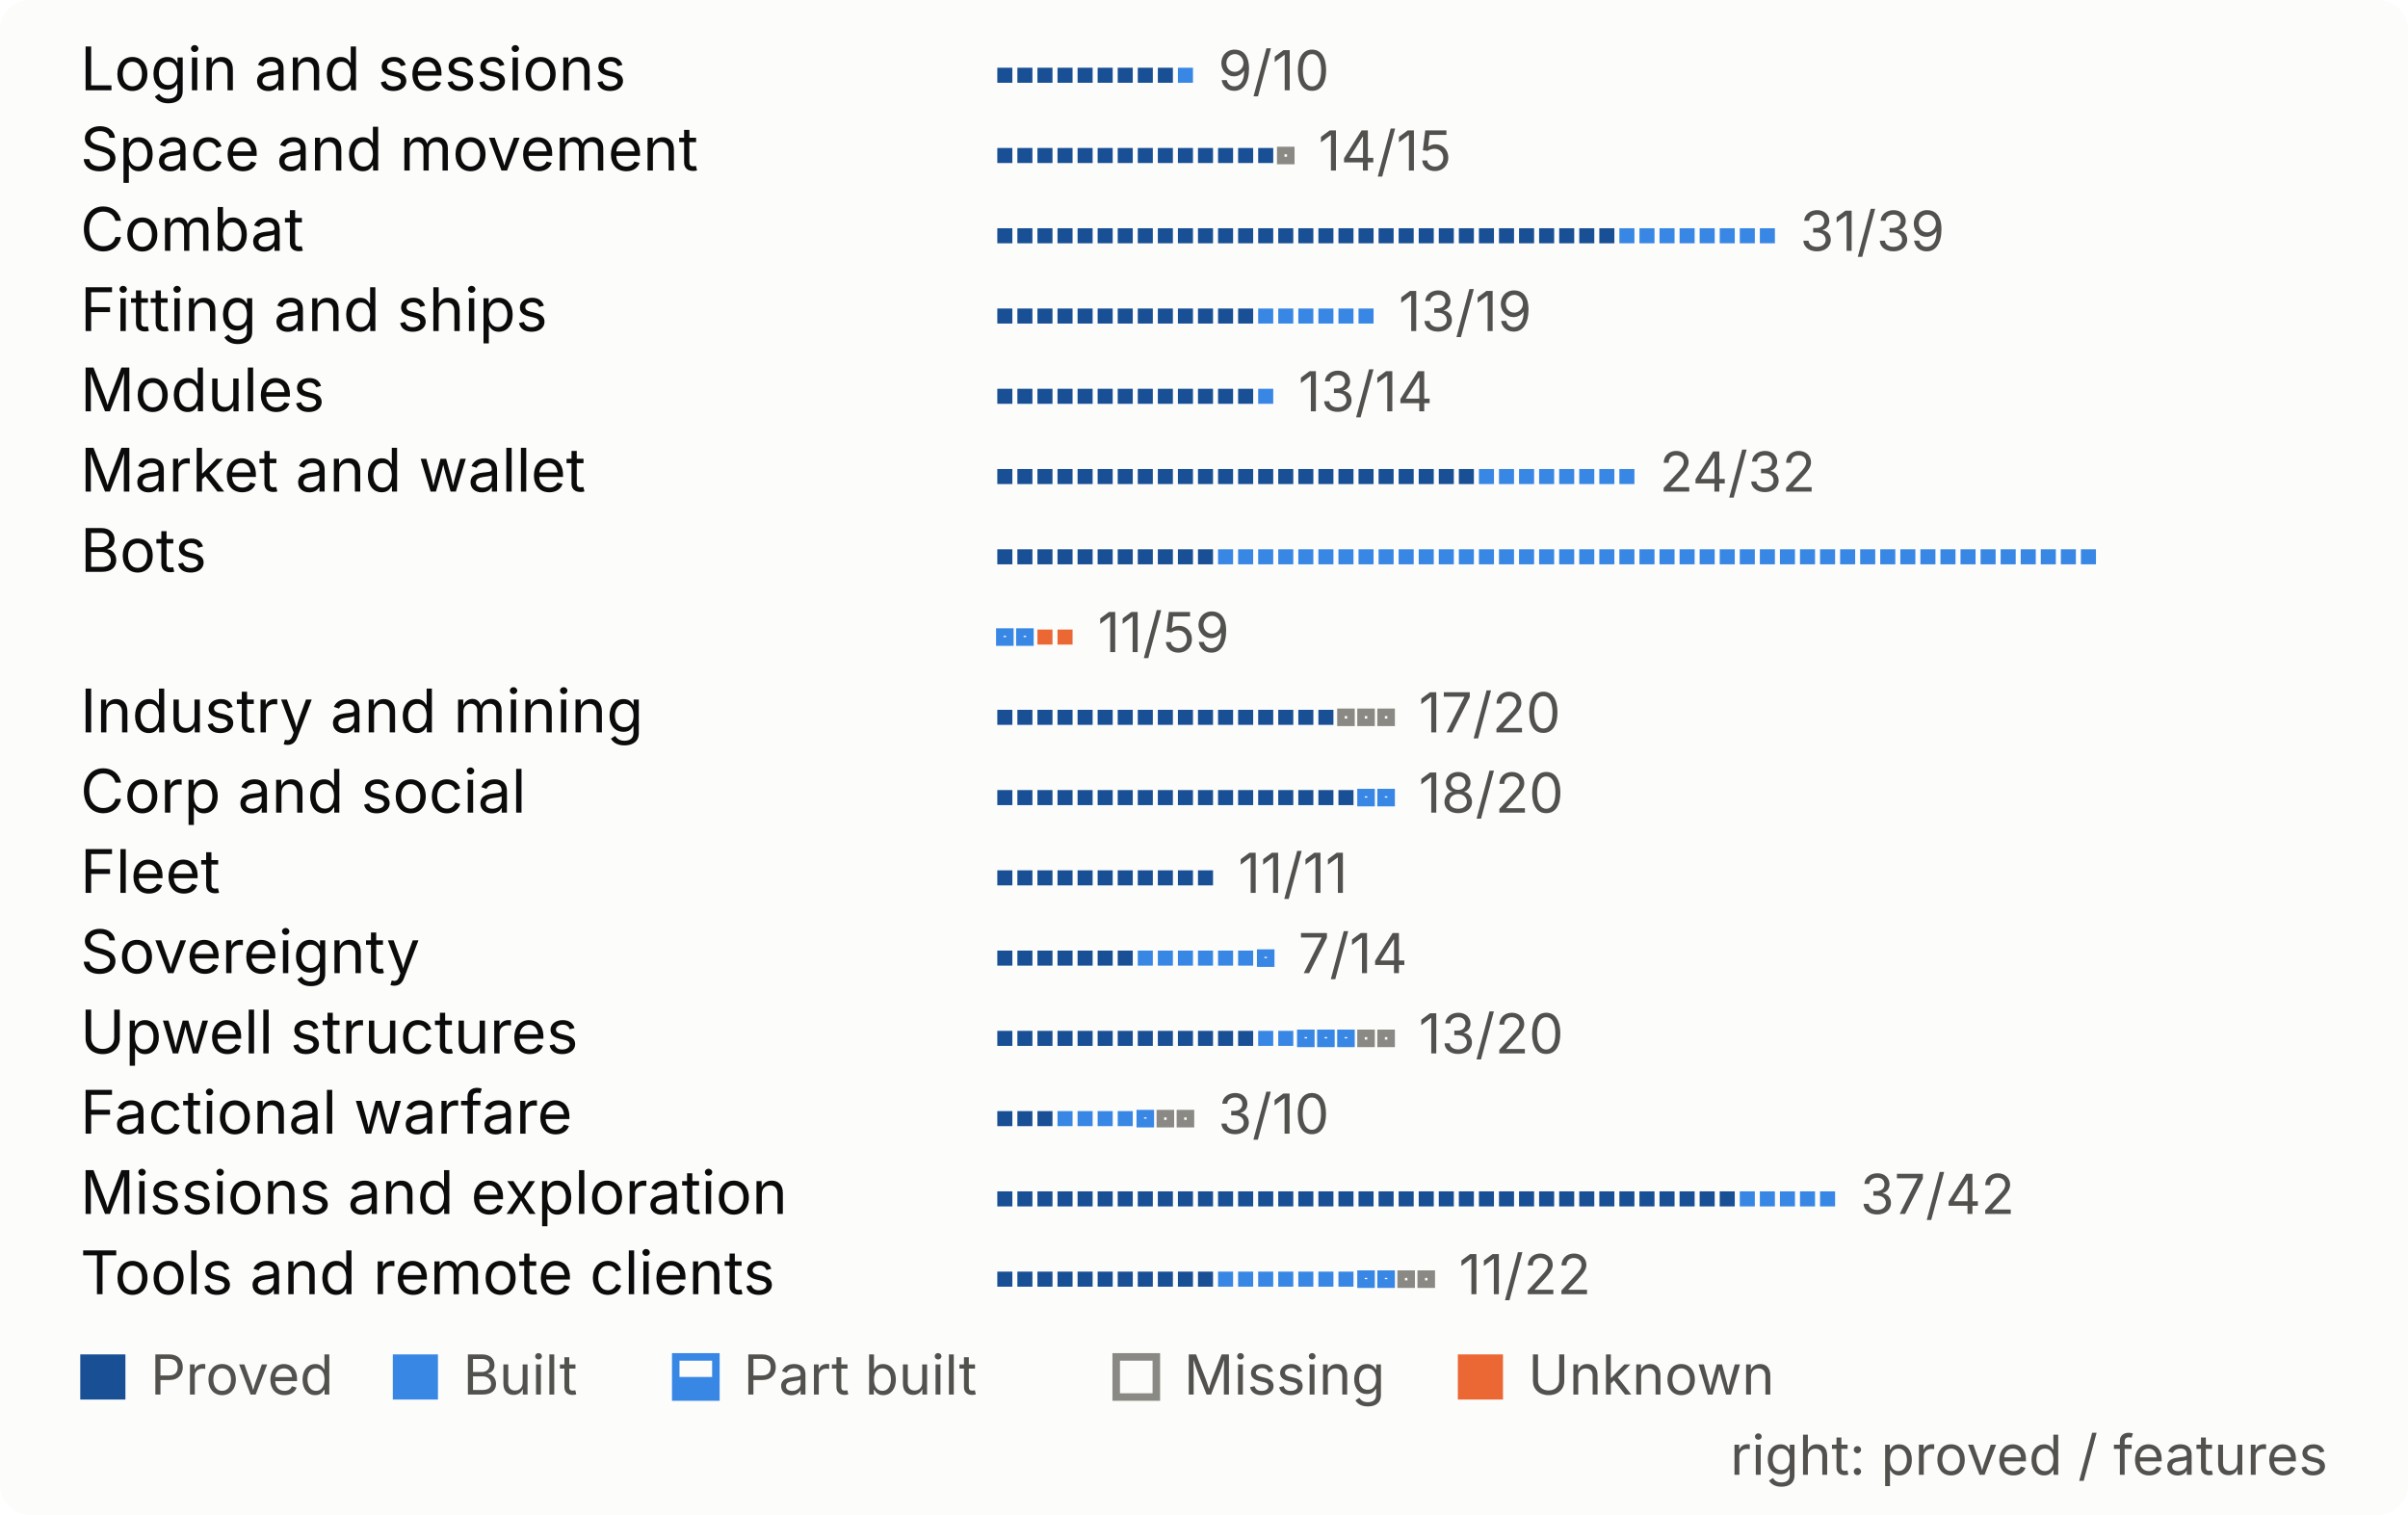
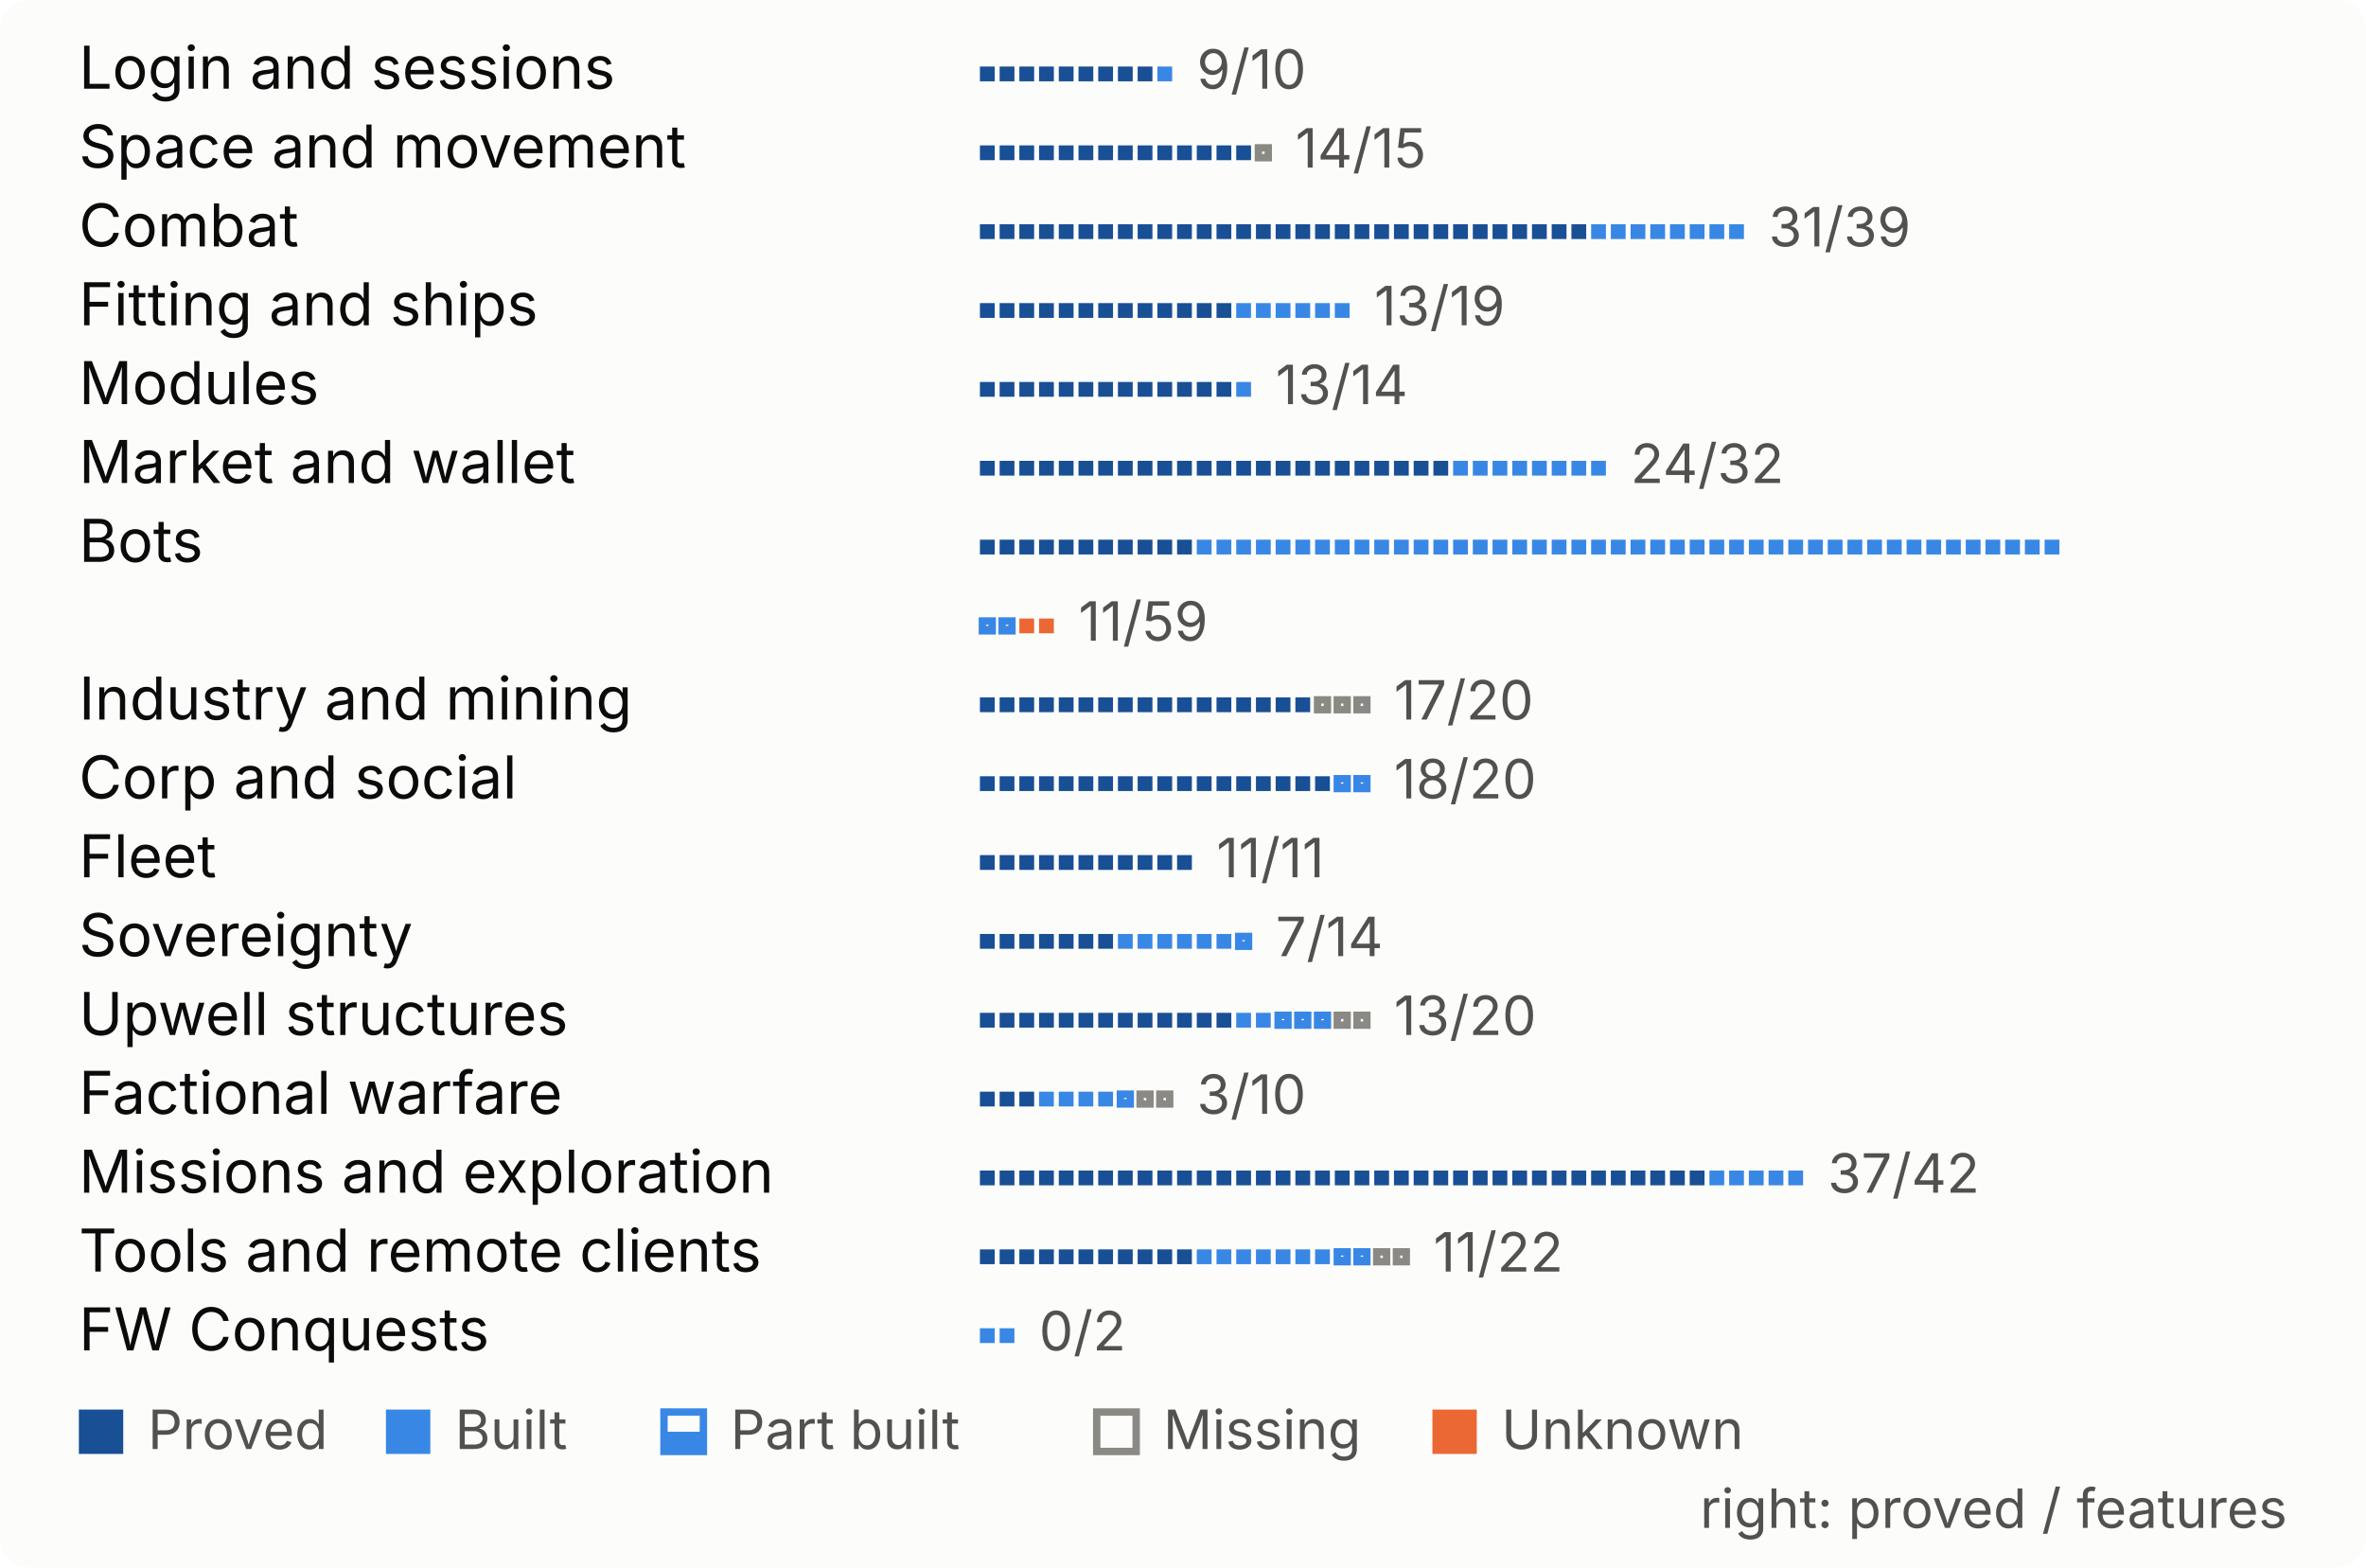
- <svg xmlns="http://www.w3.org/2000/svg" width="480" height="302" viewBox="0 0 480 302" role="img" aria-label="Progress by system, one mark per feature">
+ <svg xmlns="http://www.w3.org/2000/svg" width="480" height="318" viewBox="0 0 480 318" role="img" aria-label="Progress by system, one mark per feature">
  <style>
.bg{fill:#fcfcfb}.t{fill:#0b0b0b}.s{fill:#52514e}.rule{fill:#e1e0d9}
.proved{fill:#184f95}.built{fill:#3987e5}.unknown{fill:#eb6834}
.part-o{fill:none;stroke:#3987e5;stroke-width:1.5}.part-f{fill:#3987e5}
.missing{fill:none;stroke:#8a8984;stroke-width:1.5}
.pass{fill:#184f95}.fail{fill:#eb6834}.none{fill:none;stroke:#8a8984;stroke-width:1.5}
@media (prefers-color-scheme:dark){
.bg{fill:#1a1a19}.t{fill:#f0efec}.s{fill:#c3c2b7}.rule{fill:#383835}
.proved{fill:#86b6ef}.built{fill:#3987e5}.unknown{fill:#d95926}
.part-o{stroke:#3987e5}.part-f{fill:#3987e5}
.missing{stroke:#8d8c85}
.pass{fill:#86b6ef}.fail{fill:#d95926}.none{stroke:#8d8c85}
}
text{font-family:system-ui,-apple-system,"Segoe UI",sans-serif;font-size:12px}
.big{font-size:26px;font-weight:600}.b{font-weight:600}.xs{font-size:11px}
</style>
-   <rect width="480" height="302" rx="6" class="bg" />
+   <rect width="480" height="318" rx="6" class="bg" />
  <text x="16.0" y="18.0" class="t">Login and sessions</text>
  <rect x="198.8" y="13.5" width="3" height="3" class="proved" />
  <rect x="202.8" y="13.5" width="3" height="3" class="proved" />
  <rect x="206.8" y="13.5" width="3" height="3" class="proved" />
  <rect x="210.8" y="13.5" width="3" height="3" class="proved" />
  <rect x="214.8" y="13.5" width="3" height="3" class="proved" />
  <rect x="218.8" y="13.5" width="3" height="3" class="proved" />
  <rect x="222.8" y="13.5" width="3" height="3" class="proved" />
  <rect x="226.8" y="13.5" width="3" height="3" class="proved" />
  <rect x="230.8" y="13.5" width="3" height="3" class="proved" />
  <rect x="234.8" y="13.5" width="3" height="3" class="built" />
  <text x="242.8" y="18.0" class="s xs">9/10</text>
  <text x="16.0" y="34.0" class="t">Space and movement</text>
  <rect x="198.8" y="29.5" width="3" height="3" class="proved" />
  <rect x="202.8" y="29.5" width="3" height="3" class="proved" />
  <rect x="206.8" y="29.5" width="3" height="3" class="proved" />
  <rect x="210.8" y="29.5" width="3" height="3" class="proved" />
  <rect x="214.8" y="29.5" width="3" height="3" class="proved" />
  <rect x="218.8" y="29.5" width="3" height="3" class="proved" />
  <rect x="222.8" y="29.5" width="3" height="3" class="proved" />
  <rect x="226.8" y="29.5" width="3" height="3" class="proved" />
  <rect x="230.8" y="29.5" width="3" height="3" class="proved" />
  <rect x="234.8" y="29.5" width="3" height="3" class="proved" />
  <rect x="238.8" y="29.5" width="3" height="3" class="proved" />
  <rect x="242.8" y="29.5" width="3" height="3" class="proved" />
  <rect x="246.8" y="29.5" width="3" height="3" class="proved" />
  <rect x="250.8" y="29.5" width="3" height="3" class="proved" />
  <rect x="255.3" y="30.0" width="2" height="2" fill="none" class="missing" />
  <text x="262.8" y="34.0" class="s xs">14/15</text>
  <text x="16.0" y="50.0" class="t">Combat</text>
  <rect x="198.8" y="45.5" width="3" height="3" class="proved" />
  <rect x="202.8" y="45.5" width="3" height="3" class="proved" />
  <rect x="206.8" y="45.5" width="3" height="3" class="proved" />
  <rect x="210.8" y="45.5" width="3" height="3" class="proved" />
  <rect x="214.8" y="45.5" width="3" height="3" class="proved" />
  <rect x="218.8" y="45.5" width="3" height="3" class="proved" />
  <rect x="222.8" y="45.5" width="3" height="3" class="proved" />
  <rect x="226.8" y="45.5" width="3" height="3" class="proved" />
  <rect x="230.8" y="45.5" width="3" height="3" class="proved" />
  <rect x="234.8" y="45.5" width="3" height="3" class="proved" />
  <rect x="238.8" y="45.5" width="3" height="3" class="proved" />
  <rect x="242.8" y="45.5" width="3" height="3" class="proved" />
  <rect x="246.8" y="45.5" width="3" height="3" class="proved" />
  <rect x="250.8" y="45.5" width="3" height="3" class="proved" />
  <rect x="254.8" y="45.5" width="3" height="3" class="proved" />
  <rect x="258.8" y="45.5" width="3" height="3" class="proved" />
  <rect x="262.8" y="45.5" width="3" height="3" class="proved" />
  <rect x="266.8" y="45.5" width="3" height="3" class="proved" />
  <rect x="270.8" y="45.5" width="3" height="3" class="proved" />
  <rect x="274.8" y="45.5" width="3" height="3" class="proved" />
  <rect x="278.8" y="45.5" width="3" height="3" class="proved" />
  <rect x="282.8" y="45.5" width="3" height="3" class="proved" />
  <rect x="286.8" y="45.5" width="3" height="3" class="proved" />
  <rect x="290.8" y="45.5" width="3" height="3" class="proved" />
  <rect x="294.8" y="45.5" width="3" height="3" class="proved" />
  <rect x="298.8" y="45.5" width="3" height="3" class="proved" />
  <rect x="302.8" y="45.5" width="3" height="3" class="proved" />
  <rect x="306.8" y="45.5" width="3" height="3" class="proved" />
  <rect x="310.8" y="45.5" width="3" height="3" class="proved" />
  <rect x="314.8" y="45.5" width="3" height="3" class="proved" />
  <rect x="318.8" y="45.5" width="3" height="3" class="proved" />
  <rect x="322.8" y="45.5" width="3" height="3" class="built" />
  <rect x="326.8" y="45.5" width="3" height="3" class="built" />
  <rect x="330.8" y="45.5" width="3" height="3" class="built" />
  <rect x="334.8" y="45.5" width="3" height="3" class="built" />
  <rect x="338.8" y="45.5" width="3" height="3" class="built" />
  <rect x="342.8" y="45.5" width="3" height="3" class="built" />
  <rect x="346.8" y="45.5" width="3" height="3" class="built" />
  <rect x="350.8" y="45.5" width="3" height="3" class="built" />
  <text x="358.8" y="50.0" class="s xs">31/39</text>
  <text x="16.0" y="66.0" class="t">Fitting and ships</text>
  <rect x="198.8" y="61.5" width="3" height="3" class="proved" />
  <rect x="202.8" y="61.5" width="3" height="3" class="proved" />
  <rect x="206.8" y="61.5" width="3" height="3" class="proved" />
  <rect x="210.8" y="61.5" width="3" height="3" class="proved" />
  <rect x="214.8" y="61.5" width="3" height="3" class="proved" />
  <rect x="218.8" y="61.5" width="3" height="3" class="proved" />
  <rect x="222.8" y="61.5" width="3" height="3" class="proved" />
  <rect x="226.8" y="61.5" width="3" height="3" class="proved" />
  <rect x="230.8" y="61.5" width="3" height="3" class="proved" />
  <rect x="234.8" y="61.5" width="3" height="3" class="proved" />
  <rect x="238.8" y="61.5" width="3" height="3" class="proved" />
  <rect x="242.8" y="61.5" width="3" height="3" class="proved" />
  <rect x="246.8" y="61.5" width="3" height="3" class="proved" />
  <rect x="250.8" y="61.5" width="3" height="3" class="built" />
  <rect x="254.8" y="61.5" width="3" height="3" class="built" />
  <rect x="258.8" y="61.5" width="3" height="3" class="built" />
  <rect x="262.8" y="61.5" width="3" height="3" class="built" />
  <rect x="266.8" y="61.5" width="3" height="3" class="built" />
  <rect x="270.8" y="61.5" width="3" height="3" class="built" />
  <text x="278.8" y="66.0" class="s xs">13/19</text>
  <text x="16.0" y="82.0" class="t">Modules</text>
  <rect x="198.8" y="77.5" width="3" height="3" class="proved" />
  <rect x="202.8" y="77.5" width="3" height="3" class="proved" />
  <rect x="206.8" y="77.5" width="3" height="3" class="proved" />
  <rect x="210.8" y="77.5" width="3" height="3" class="proved" />
  <rect x="214.8" y="77.5" width="3" height="3" class="proved" />
  <rect x="218.8" y="77.5" width="3" height="3" class="proved" />
  <rect x="222.8" y="77.5" width="3" height="3" class="proved" />
  <rect x="226.8" y="77.5" width="3" height="3" class="proved" />
  <rect x="230.8" y="77.5" width="3" height="3" class="proved" />
  <rect x="234.8" y="77.5" width="3" height="3" class="proved" />
  <rect x="238.8" y="77.5" width="3" height="3" class="proved" />
  <rect x="242.8" y="77.5" width="3" height="3" class="proved" />
  <rect x="246.8" y="77.5" width="3" height="3" class="proved" />
  <rect x="250.8" y="77.5" width="3" height="3" class="built" />
  <text x="258.8" y="82.0" class="s xs">13/14</text>
  <text x="16.0" y="98.0" class="t">Market and wallet</text>
  <rect x="198.8" y="93.5" width="3" height="3" class="proved" />
  <rect x="202.8" y="93.5" width="3" height="3" class="proved" />
  <rect x="206.8" y="93.5" width="3" height="3" class="proved" />
  <rect x="210.8" y="93.5" width="3" height="3" class="proved" />
  <rect x="214.8" y="93.5" width="3" height="3" class="proved" />
  <rect x="218.8" y="93.5" width="3" height="3" class="proved" />
  <rect x="222.8" y="93.5" width="3" height="3" class="proved" />
  <rect x="226.8" y="93.5" width="3" height="3" class="proved" />
  <rect x="230.8" y="93.5" width="3" height="3" class="proved" />
  <rect x="234.8" y="93.5" width="3" height="3" class="proved" />
  <rect x="238.8" y="93.5" width="3" height="3" class="proved" />
  <rect x="242.8" y="93.5" width="3" height="3" class="proved" />
  <rect x="246.8" y="93.5" width="3" height="3" class="proved" />
  <rect x="250.8" y="93.5" width="3" height="3" class="proved" />
  <rect x="254.8" y="93.5" width="3" height="3" class="proved" />
  <rect x="258.8" y="93.5" width="3" height="3" class="proved" />
  <rect x="262.8" y="93.5" width="3" height="3" class="proved" />
  <rect x="266.8" y="93.5" width="3" height="3" class="proved" />
  <rect x="270.8" y="93.5" width="3" height="3" class="proved" />
  <rect x="274.8" y="93.5" width="3" height="3" class="proved" />
  <rect x="278.8" y="93.5" width="3" height="3" class="proved" />
  <rect x="282.8" y="93.5" width="3" height="3" class="proved" />
  <rect x="286.8" y="93.5" width="3" height="3" class="proved" />
  <rect x="290.8" y="93.5" width="3" height="3" class="proved" />
  <rect x="294.8" y="93.5" width="3" height="3" class="built" />
  <rect x="298.8" y="93.5" width="3" height="3" class="built" />
  <rect x="302.8" y="93.5" width="3" height="3" class="built" />
  <rect x="306.8" y="93.5" width="3" height="3" class="built" />
  <rect x="310.8" y="93.5" width="3" height="3" class="built" />
  <rect x="314.8" y="93.5" width="3" height="3" class="built" />
  <rect x="318.8" y="93.5" width="3" height="3" class="built" />
  <rect x="322.8" y="93.5" width="3" height="3" class="built" />
  <text x="330.8" y="98.0" class="s xs">24/32</text>
  <text x="16.0" y="114.0" class="t">Bots</text>
  <rect x="198.8" y="109.5" width="3" height="3" class="proved" />
  <rect x="202.8" y="109.5" width="3" height="3" class="proved" />
  <rect x="206.8" y="109.5" width="3" height="3" class="proved" />
  <rect x="210.8" y="109.5" width="3" height="3" class="proved" />
  <rect x="214.8" y="109.5" width="3" height="3" class="proved" />
  <rect x="218.8" y="109.5" width="3" height="3" class="proved" />
  <rect x="222.8" y="109.5" width="3" height="3" class="proved" />
  <rect x="226.8" y="109.5" width="3" height="3" class="proved" />
  <rect x="230.8" y="109.5" width="3" height="3" class="proved" />
  <rect x="234.8" y="109.5" width="3" height="3" class="proved" />
  <rect x="238.8" y="109.5" width="3" height="3" class="proved" />
  <rect x="242.8" y="109.5" width="3" height="3" class="built" />
  <rect x="246.8" y="109.5" width="3" height="3" class="built" />
  <rect x="250.8" y="109.5" width="3" height="3" class="built" />
  <rect x="254.8" y="109.5" width="3" height="3" class="built" />
  <rect x="258.8" y="109.5" width="3" height="3" class="built" />
  <rect x="262.8" y="109.5" width="3" height="3" class="built" />
  <rect x="266.8" y="109.5" width="3" height="3" class="built" />
  <rect x="270.8" y="109.5" width="3" height="3" class="built" />
  <rect x="274.8" y="109.5" width="3" height="3" class="built" />
  <rect x="278.8" y="109.5" width="3" height="3" class="built" />
  <rect x="282.8" y="109.5" width="3" height="3" class="built" />
  <rect x="286.8" y="109.5" width="3" height="3" class="built" />
  <rect x="290.8" y="109.5" width="3" height="3" class="built" />
  <rect x="294.8" y="109.5" width="3" height="3" class="built" />
  <rect x="298.8" y="109.5" width="3" height="3" class="built" />
  <rect x="302.8" y="109.5" width="3" height="3" class="built" />
  <rect x="306.8" y="109.5" width="3" height="3" class="built" />
  <rect x="310.8" y="109.5" width="3" height="3" class="built" />
  <rect x="314.8" y="109.5" width="3" height="3" class="built" />
  <rect x="318.8" y="109.5" width="3" height="3" class="built" />
  <rect x="322.8" y="109.5" width="3" height="3" class="built" />
  <rect x="326.8" y="109.5" width="3" height="3" class="built" />
  <rect x="330.8" y="109.5" width="3" height="3" class="built" />
  <rect x="334.8" y="109.5" width="3" height="3" class="built" />
  <rect x="338.8" y="109.5" width="3" height="3" class="built" />
  <rect x="342.8" y="109.5" width="3" height="3" class="built" />
  <rect x="346.8" y="109.5" width="3" height="3" class="built" />
  <rect x="350.8" y="109.5" width="3" height="3" class="built" />
  <rect x="354.8" y="109.5" width="3" height="3" class="built" />
  <rect x="358.8" y="109.5" width="3" height="3" class="built" />
  <rect x="362.8" y="109.5" width="3" height="3" class="built" />
  <rect x="366.8" y="109.5" width="3" height="3" class="built" />
  <rect x="370.8" y="109.5" width="3" height="3" class="built" />
  <rect x="374.8" y="109.5" width="3" height="3" class="built" />
  <rect x="378.8" y="109.5" width="3" height="3" class="built" />
  <rect x="382.8" y="109.5" width="3" height="3" class="built" />
  <rect x="386.8" y="109.5" width="3" height="3" class="built" />
  <rect x="390.8" y="109.5" width="3" height="3" class="built" />
  <rect x="394.8" y="109.5" width="3" height="3" class="built" />
  <rect x="398.8" y="109.5" width="3" height="3" class="built" />
  <rect x="402.8" y="109.5" width="3" height="3" class="built" />
  <rect x="406.8" y="109.5" width="3" height="3" class="built" />
  <rect x="410.8" y="109.5" width="3" height="3" class="built" />
  <rect x="414.8" y="109.5" width="3" height="3" class="built" />
  <rect x="199.3" y="126.0" width="2" height="2" fill="none" class="part-o" />
  <rect x="198.8" y="127.0" width="3" height="1.5" class="part-f" />
  <rect x="203.3" y="126.0" width="2" height="2" fill="none" class="part-o" />
  <rect x="202.8" y="127.0" width="3" height="1.5" class="part-f" />
  <rect x="206.8" y="125.5" width="3" height="3" class="unknown" />
  <rect x="210.8" y="125.5" width="3" height="3" class="unknown" />
  <text x="218.8" y="130.0" class="s xs">11/59</text>
  <text x="16.0" y="146.0" class="t">Industry and mining</text>
  <rect x="198.8" y="141.5" width="3" height="3" class="proved" />
  <rect x="202.8" y="141.5" width="3" height="3" class="proved" />
  <rect x="206.8" y="141.5" width="3" height="3" class="proved" />
  <rect x="210.8" y="141.5" width="3" height="3" class="proved" />
  <rect x="214.8" y="141.5" width="3" height="3" class="proved" />
  <rect x="218.8" y="141.5" width="3" height="3" class="proved" />
  <rect x="222.8" y="141.5" width="3" height="3" class="proved" />
  <rect x="226.8" y="141.5" width="3" height="3" class="proved" />
  <rect x="230.8" y="141.5" width="3" height="3" class="proved" />
  <rect x="234.8" y="141.5" width="3" height="3" class="proved" />
  <rect x="238.8" y="141.5" width="3" height="3" class="proved" />
  <rect x="242.8" y="141.5" width="3" height="3" class="proved" />
  <rect x="246.8" y="141.5" width="3" height="3" class="proved" />
  <rect x="250.8" y="141.5" width="3" height="3" class="proved" />
  <rect x="254.8" y="141.5" width="3" height="3" class="proved" />
  <rect x="258.8" y="141.5" width="3" height="3" class="proved" />
  <rect x="262.8" y="141.5" width="3" height="3" class="proved" />
  <rect x="267.3" y="142.0" width="2" height="2" fill="none" class="missing" />
  <rect x="271.3" y="142.0" width="2" height="2" fill="none" class="missing" />
  <rect x="275.3" y="142.0" width="2" height="2" fill="none" class="missing" />
  <text x="282.8" y="146.0" class="s xs">17/20</text>
  <text x="16.0" y="162.0" class="t">Corp and social</text>
  <rect x="198.8" y="157.5" width="3" height="3" class="proved" />
  <rect x="202.8" y="157.5" width="3" height="3" class="proved" />
  <rect x="206.8" y="157.5" width="3" height="3" class="proved" />
  <rect x="210.8" y="157.5" width="3" height="3" class="proved" />
  <rect x="214.8" y="157.5" width="3" height="3" class="proved" />
  <rect x="218.8" y="157.5" width="3" height="3" class="proved" />
  <rect x="222.8" y="157.5" width="3" height="3" class="proved" />
  <rect x="226.8" y="157.5" width="3" height="3" class="proved" />
  <rect x="230.8" y="157.5" width="3" height="3" class="proved" />
  <rect x="234.8" y="157.5" width="3" height="3" class="proved" />
  <rect x="238.8" y="157.5" width="3" height="3" class="proved" />
  <rect x="242.8" y="157.5" width="3" height="3" class="proved" />
  <rect x="246.8" y="157.5" width="3" height="3" class="proved" />
  <rect x="250.8" y="157.5" width="3" height="3" class="proved" />
  <rect x="254.8" y="157.5" width="3" height="3" class="proved" />
  <rect x="258.8" y="157.5" width="3" height="3" class="proved" />
  <rect x="262.8" y="157.5" width="3" height="3" class="proved" />
  <rect x="266.8" y="157.5" width="3" height="3" class="proved" />
  <rect x="271.3" y="158.0" width="2" height="2" fill="none" class="part-o" />
  <rect x="270.8" y="159.0" width="3" height="1.5" class="part-f" />
  <rect x="275.3" y="158.0" width="2" height="2" fill="none" class="part-o" />
  <rect x="274.8" y="159.0" width="3" height="1.5" class="part-f" />
  <text x="282.8" y="162.0" class="s xs">18/20</text>
  <text x="16.0" y="178.0" class="t">Fleet</text>
  <rect x="198.8" y="173.5" width="3" height="3" class="proved" />
  <rect x="202.8" y="173.5" width="3" height="3" class="proved" />
  <rect x="206.8" y="173.5" width="3" height="3" class="proved" />
  <rect x="210.8" y="173.5" width="3" height="3" class="proved" />
  <rect x="214.8" y="173.5" width="3" height="3" class="proved" />
  <rect x="218.8" y="173.5" width="3" height="3" class="proved" />
  <rect x="222.8" y="173.5" width="3" height="3" class="proved" />
  <rect x="226.8" y="173.5" width="3" height="3" class="proved" />
  <rect x="230.8" y="173.5" width="3" height="3" class="proved" />
  <rect x="234.8" y="173.5" width="3" height="3" class="proved" />
  <rect x="238.8" y="173.5" width="3" height="3" class="proved" />
  <text x="246.8" y="178.0" class="s xs">11/11</text>
  <text x="16.0" y="194.0" class="t">Sovereignty</text>
  <rect x="198.8" y="189.5" width="3" height="3" class="proved" />
  <rect x="202.8" y="189.5" width="3" height="3" class="proved" />
  <rect x="206.8" y="189.5" width="3" height="3" class="proved" />
  <rect x="210.8" y="189.5" width="3" height="3" class="proved" />
  <rect x="214.8" y="189.5" width="3" height="3" class="proved" />
  <rect x="218.8" y="189.5" width="3" height="3" class="proved" />
  <rect x="222.8" y="189.5" width="3" height="3" class="proved" />
  <rect x="226.8" y="189.5" width="3" height="3" class="built" />
  <rect x="230.8" y="189.5" width="3" height="3" class="built" />
  <rect x="234.8" y="189.5" width="3" height="3" class="built" />
  <rect x="238.8" y="189.5" width="3" height="3" class="built" />
  <rect x="242.8" y="189.5" width="3" height="3" class="built" />
  <rect x="246.8" y="189.5" width="3" height="3" class="built" />
  <rect x="251.3" y="190.0" width="2" height="2" fill="none" class="part-o" />
  <rect x="250.8" y="191.0" width="3" height="1.5" class="part-f" />
  <text x="258.8" y="194.0" class="s xs">7/14</text>
  <text x="16.0" y="210.0" class="t">Upwell structures</text>
  <rect x="198.8" y="205.5" width="3" height="3" class="proved" />
  <rect x="202.8" y="205.5" width="3" height="3" class="proved" />
  <rect x="206.8" y="205.5" width="3" height="3" class="proved" />
  <rect x="210.8" y="205.5" width="3" height="3" class="proved" />
  <rect x="214.8" y="205.5" width="3" height="3" class="proved" />
  <rect x="218.8" y="205.5" width="3" height="3" class="proved" />
  <rect x="222.8" y="205.5" width="3" height="3" class="proved" />
  <rect x="226.8" y="205.5" width="3" height="3" class="proved" />
  <rect x="230.8" y="205.5" width="3" height="3" class="proved" />
  <rect x="234.8" y="205.5" width="3" height="3" class="proved" />
  <rect x="238.8" y="205.5" width="3" height="3" class="proved" />
  <rect x="242.8" y="205.5" width="3" height="3" class="proved" />
  <rect x="246.8" y="205.5" width="3" height="3" class="proved" />
  <rect x="250.8" y="205.5" width="3" height="3" class="built" />
  <rect x="254.8" y="205.5" width="3" height="3" class="built" />
  <rect x="259.3" y="206.0" width="2" height="2" fill="none" class="part-o" />
  <rect x="258.8" y="207.0" width="3" height="1.5" class="part-f" />
  <rect x="263.3" y="206.0" width="2" height="2" fill="none" class="part-o" />
  <rect x="262.8" y="207.0" width="3" height="1.5" class="part-f" />
  <rect x="267.3" y="206.0" width="2" height="2" fill="none" class="part-o" />
  <rect x="266.8" y="207.0" width="3" height="1.5" class="part-f" />
  <rect x="271.3" y="206.0" width="2" height="2" fill="none" class="missing" />
  <rect x="275.3" y="206.0" width="2" height="2" fill="none" class="missing" />
  <text x="282.8" y="210.0" class="s xs">13/20</text>
  <text x="16.0" y="226.0" class="t">Factional warfare</text>
  <rect x="198.8" y="221.5" width="3" height="3" class="proved" />
  <rect x="202.8" y="221.5" width="3" height="3" class="proved" />
  <rect x="206.8" y="221.5" width="3" height="3" class="proved" />
  <rect x="210.8" y="221.5" width="3" height="3" class="built" />
  <rect x="214.8" y="221.5" width="3" height="3" class="built" />
  <rect x="218.8" y="221.5" width="3" height="3" class="built" />
  <rect x="222.8" y="221.5" width="3" height="3" class="built" />
  <rect x="227.3" y="222.0" width="2" height="2" fill="none" class="part-o" />
  <rect x="226.8" y="223.0" width="3" height="1.5" class="part-f" />
  <rect x="231.3" y="222.0" width="2" height="2" fill="none" class="missing" />
  <rect x="235.3" y="222.0" width="2" height="2" fill="none" class="missing" />
  <text x="242.8" y="226.0" class="s xs">3/10</text>
  <text x="16.0" y="242.0" class="t">Missions and exploration</text>
  <rect x="198.8" y="237.5" width="3" height="3" class="proved" />
  <rect x="202.8" y="237.5" width="3" height="3" class="proved" />
  <rect x="206.8" y="237.5" width="3" height="3" class="proved" />
  <rect x="210.8" y="237.5" width="3" height="3" class="proved" />
  <rect x="214.8" y="237.5" width="3" height="3" class="proved" />
  <rect x="218.8" y="237.5" width="3" height="3" class="proved" />
  <rect x="222.8" y="237.5" width="3" height="3" class="proved" />
  <rect x="226.8" y="237.5" width="3" height="3" class="proved" />
  <rect x="230.8" y="237.5" width="3" height="3" class="proved" />
  <rect x="234.8" y="237.5" width="3" height="3" class="proved" />
  <rect x="238.8" y="237.5" width="3" height="3" class="proved" />
  <rect x="242.8" y="237.5" width="3" height="3" class="proved" />
  <rect x="246.8" y="237.5" width="3" height="3" class="proved" />
  <rect x="250.8" y="237.5" width="3" height="3" class="proved" />
  <rect x="254.8" y="237.5" width="3" height="3" class="proved" />
  <rect x="258.8" y="237.5" width="3" height="3" class="proved" />
  <rect x="262.8" y="237.5" width="3" height="3" class="proved" />
  <rect x="266.8" y="237.5" width="3" height="3" class="proved" />
  <rect x="270.8" y="237.5" width="3" height="3" class="proved" />
  <rect x="274.8" y="237.5" width="3" height="3" class="proved" />
  <rect x="278.8" y="237.5" width="3" height="3" class="proved" />
  <rect x="282.8" y="237.5" width="3" height="3" class="proved" />
  <rect x="286.8" y="237.5" width="3" height="3" class="proved" />
  <rect x="290.8" y="237.5" width="3" height="3" class="proved" />
  <rect x="294.8" y="237.5" width="3" height="3" class="proved" />
  <rect x="298.8" y="237.5" width="3" height="3" class="proved" />
  <rect x="302.8" y="237.5" width="3" height="3" class="proved" />
  <rect x="306.8" y="237.5" width="3" height="3" class="proved" />
  <rect x="310.8" y="237.5" width="3" height="3" class="proved" />
  <rect x="314.8" y="237.5" width="3" height="3" class="proved" />
  <rect x="318.8" y="237.5" width="3" height="3" class="proved" />
  <rect x="322.8" y="237.5" width="3" height="3" class="proved" />
  <rect x="326.8" y="237.5" width="3" height="3" class="proved" />
  <rect x="330.8" y="237.5" width="3" height="3" class="proved" />
  <rect x="334.8" y="237.5" width="3" height="3" class="proved" />
  <rect x="338.8" y="237.5" width="3" height="3" class="proved" />
  <rect x="342.8" y="237.5" width="3" height="3" class="proved" />
  <rect x="346.8" y="237.5" width="3" height="3" class="built" />
  <rect x="350.8" y="237.5" width="3" height="3" class="built" />
  <rect x="354.8" y="237.5" width="3" height="3" class="built" />
  <rect x="358.8" y="237.5" width="3" height="3" class="built" />
  <rect x="362.8" y="237.5" width="3" height="3" class="built" />
  <text x="370.8" y="242.0" class="s xs">37/42</text>
  <text x="16.0" y="258.0" class="t">Tools and remote clients</text>
  <rect x="198.8" y="253.5" width="3" height="3" class="proved" />
  <rect x="202.8" y="253.5" width="3" height="3" class="proved" />
  <rect x="206.8" y="253.5" width="3" height="3" class="proved" />
  <rect x="210.8" y="253.5" width="3" height="3" class="proved" />
  <rect x="214.8" y="253.5" width="3" height="3" class="proved" />
  <rect x="218.8" y="253.5" width="3" height="3" class="proved" />
  <rect x="222.8" y="253.5" width="3" height="3" class="proved" />
  <rect x="226.8" y="253.5" width="3" height="3" class="proved" />
  <rect x="230.8" y="253.5" width="3" height="3" class="proved" />
  <rect x="234.8" y="253.5" width="3" height="3" class="proved" />
  <rect x="238.8" y="253.5" width="3" height="3" class="proved" />
  <rect x="242.8" y="253.5" width="3" height="3" class="built" />
  <rect x="246.8" y="253.5" width="3" height="3" class="built" />
  <rect x="250.8" y="253.5" width="3" height="3" class="built" />
  <rect x="254.8" y="253.5" width="3" height="3" class="built" />
  <rect x="258.8" y="253.5" width="3" height="3" class="built" />
  <rect x="262.8" y="253.5" width="3" height="3" class="built" />
  <rect x="266.8" y="253.5" width="3" height="3" class="built" />
  <rect x="271.3" y="254.0" width="2" height="2" fill="none" class="part-o" />
  <rect x="270.8" y="255.0" width="3" height="1.5" class="part-f" />
  <rect x="275.3" y="254.0" width="2" height="2" fill="none" class="part-o" />
  <rect x="274.8" y="255.0" width="3" height="1.5" class="part-f" />
  <rect x="279.3" y="254.0" width="2" height="2" fill="none" class="missing" />
  <rect x="283.3" y="254.0" width="2" height="2" fill="none" class="missing" />
  <text x="290.8" y="258.0" class="s xs">11/22</text>
-   <rect x="16.0" y="270.0" width="9" height="9" class="proved" />
-   <text x="30.0" y="278.0" class="s xs">Proved</text>
-   <rect x="78.3" y="270.0" width="9" height="9" class="built" />
-   <text x="92.3" y="278.0" class="s xs">Built</text>
-   <rect x="134.7" y="270.5" width="8" height="8" fill="none" class="part-o" />
-   <rect x="134.2" y="274.5" width="9" height="4.5" class="part-f" />
-   <text x="148.2" y="278.0" class="s xs">Part built</text>
-   <rect x="222.5" y="270.5" width="8" height="8" fill="none" class="missing" />
-   <text x="236.0" y="278.0" class="s xs">Missing</text>
-   <rect x="290.6" y="270.0" width="9" height="9" class="unknown" />
-   <text x="304.6" y="278.0" class="s xs">Unknown</text>
-   <text x="464.0" y="294.0" class="s xs" text-anchor="end">right: proved / features</text>
+   <text x="16.0" y="274.0" class="t">FW Conquests</text>
+   <rect x="198.8" y="269.5" width="3" height="3" class="built" />
+   <rect x="202.8" y="269.5" width="3" height="3" class="built" />
+   <text x="210.8" y="274.0" class="s xs">0/2</text>
+   <rect x="16.0" y="286.0" width="9" height="9" class="proved" />
+   <text x="30.0" y="294.0" class="s xs">Proved</text>
+   <rect x="78.3" y="286.0" width="9" height="9" class="built" />
+   <text x="92.3" y="294.0" class="s xs">Built</text>
+   <rect x="134.7" y="286.5" width="8" height="8" fill="none" class="part-o" />
+   <rect x="134.2" y="290.5" width="9" height="4.5" class="part-f" />
+   <text x="148.2" y="294.0" class="s xs">Part built</text>
+   <rect x="222.5" y="286.5" width="8" height="8" fill="none" class="missing" />
+   <text x="236.0" y="294.0" class="s xs">Missing</text>
+   <rect x="290.6" y="286.0" width="9" height="9" class="unknown" />
+   <text x="304.6" y="294.0" class="s xs">Unknown</text>
+   <text x="464.0" y="310.0" class="s xs" text-anchor="end">right: proved / features</text>
</svg>
